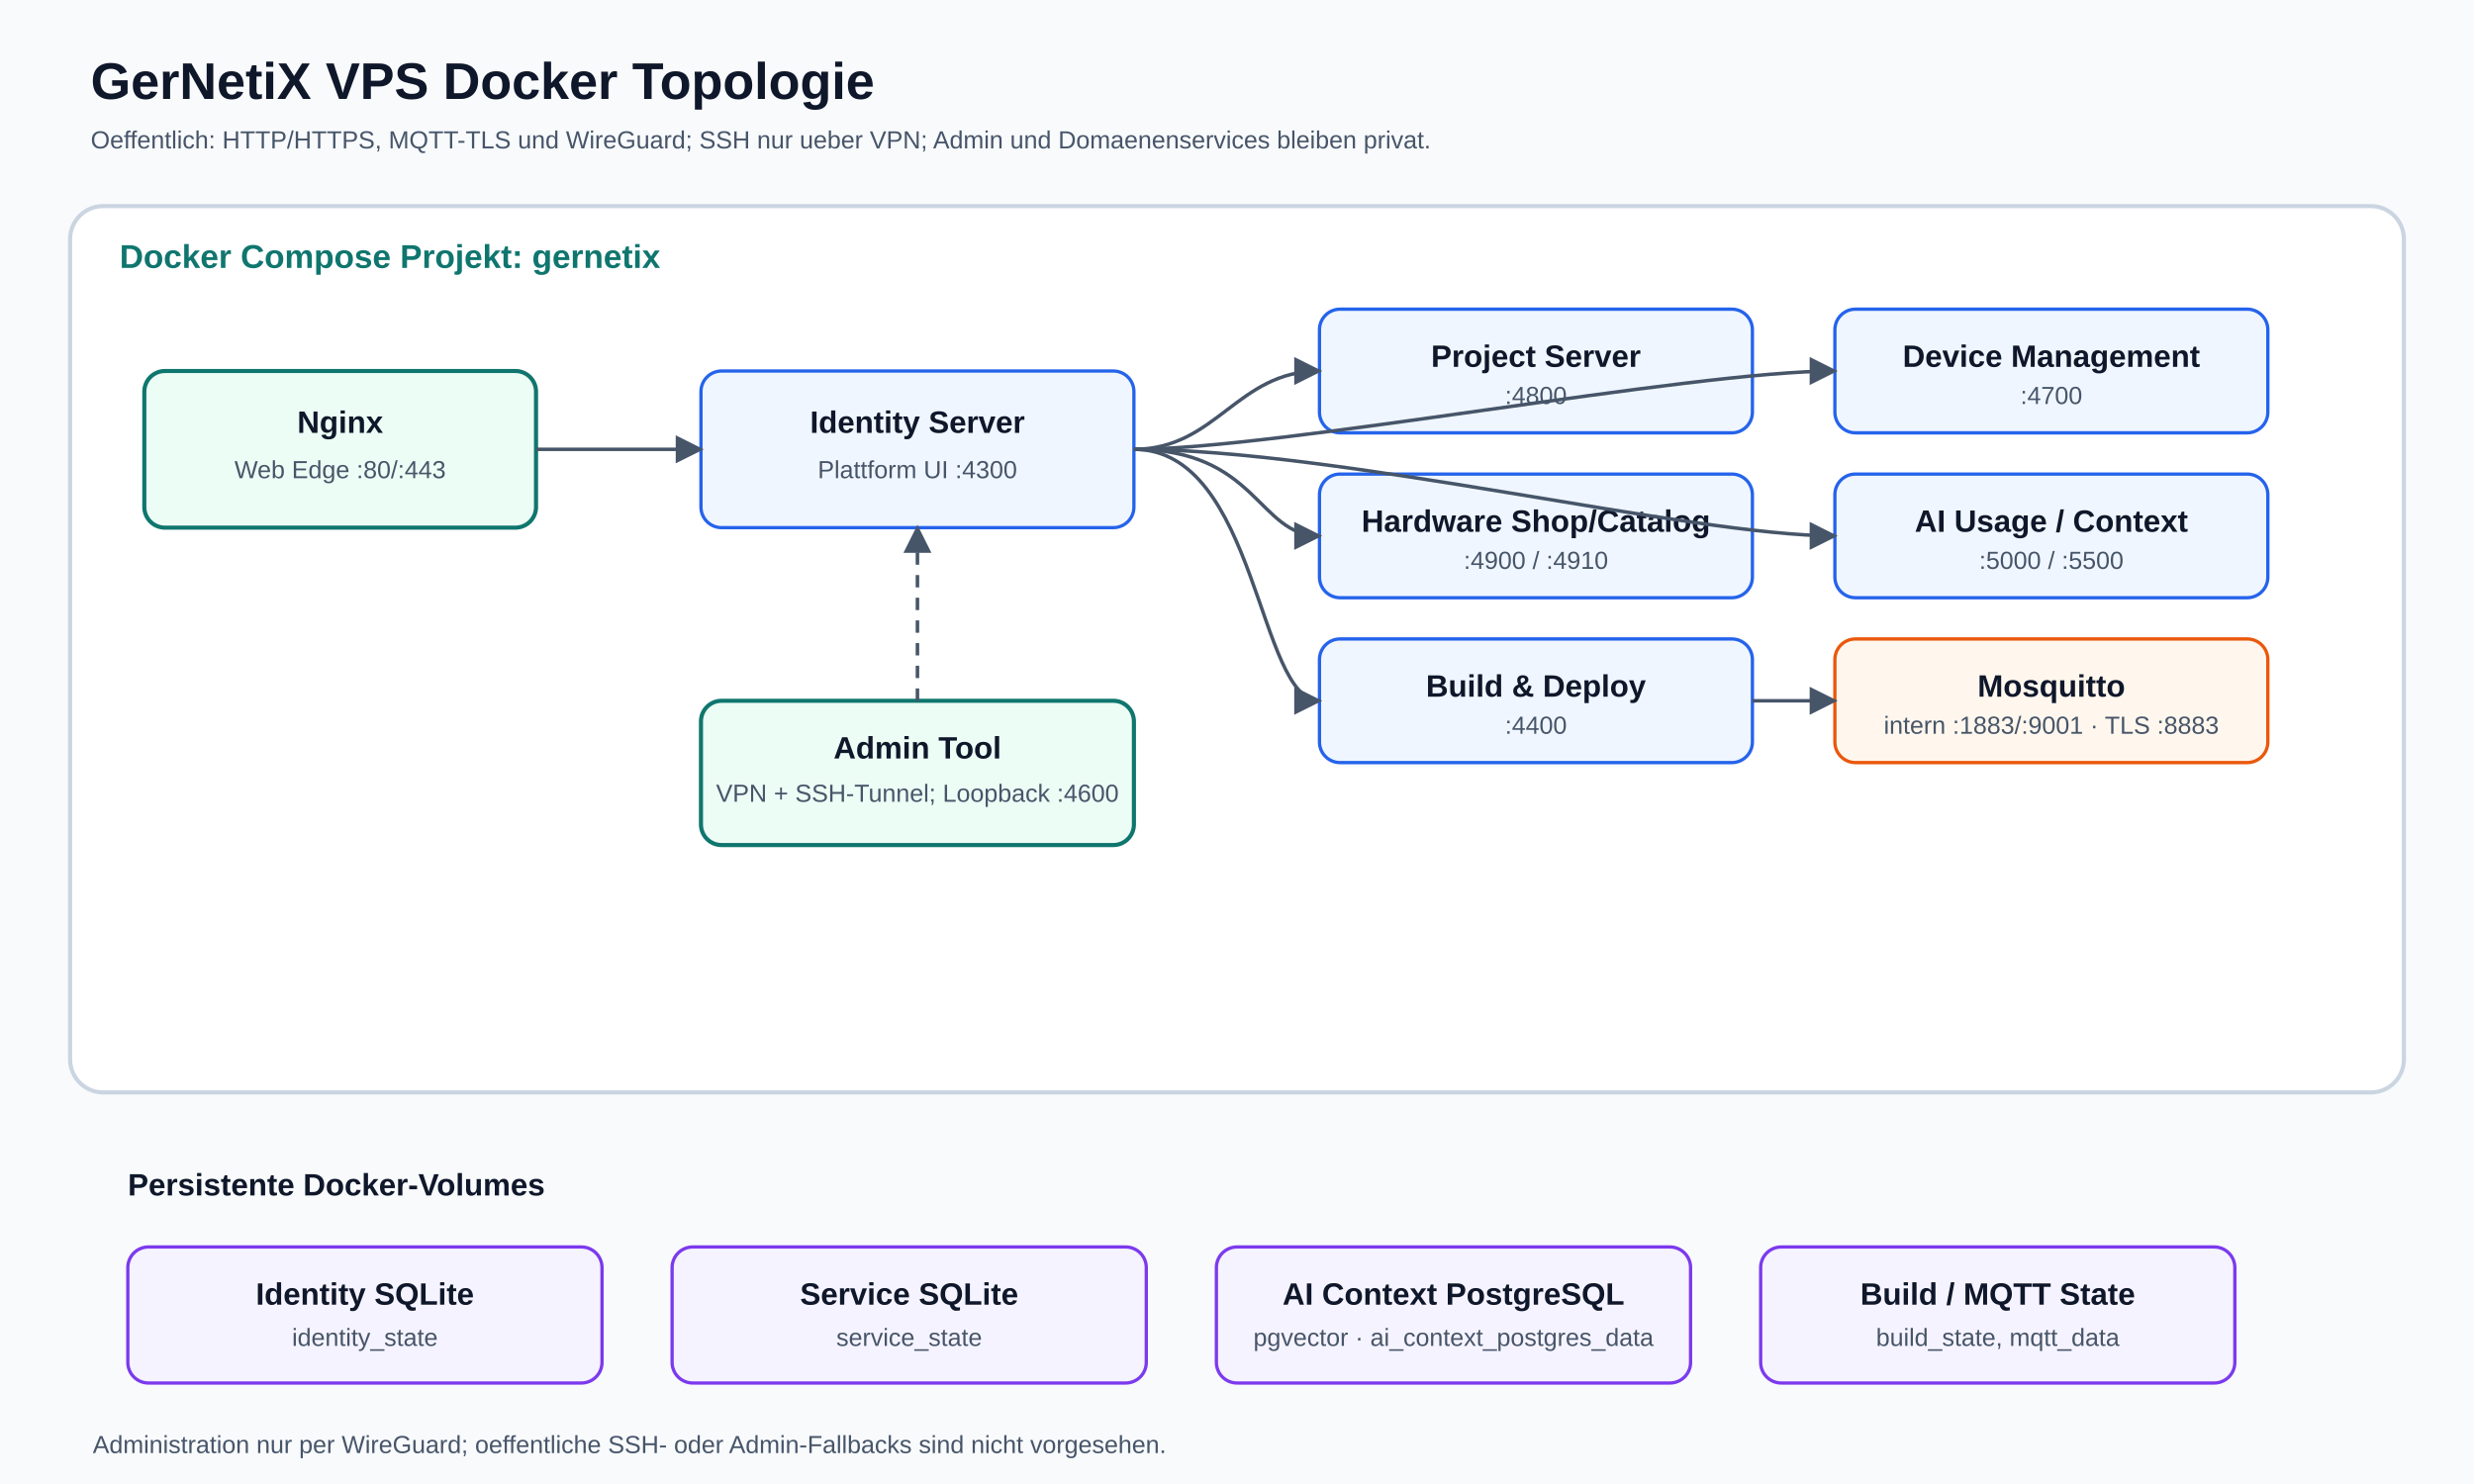
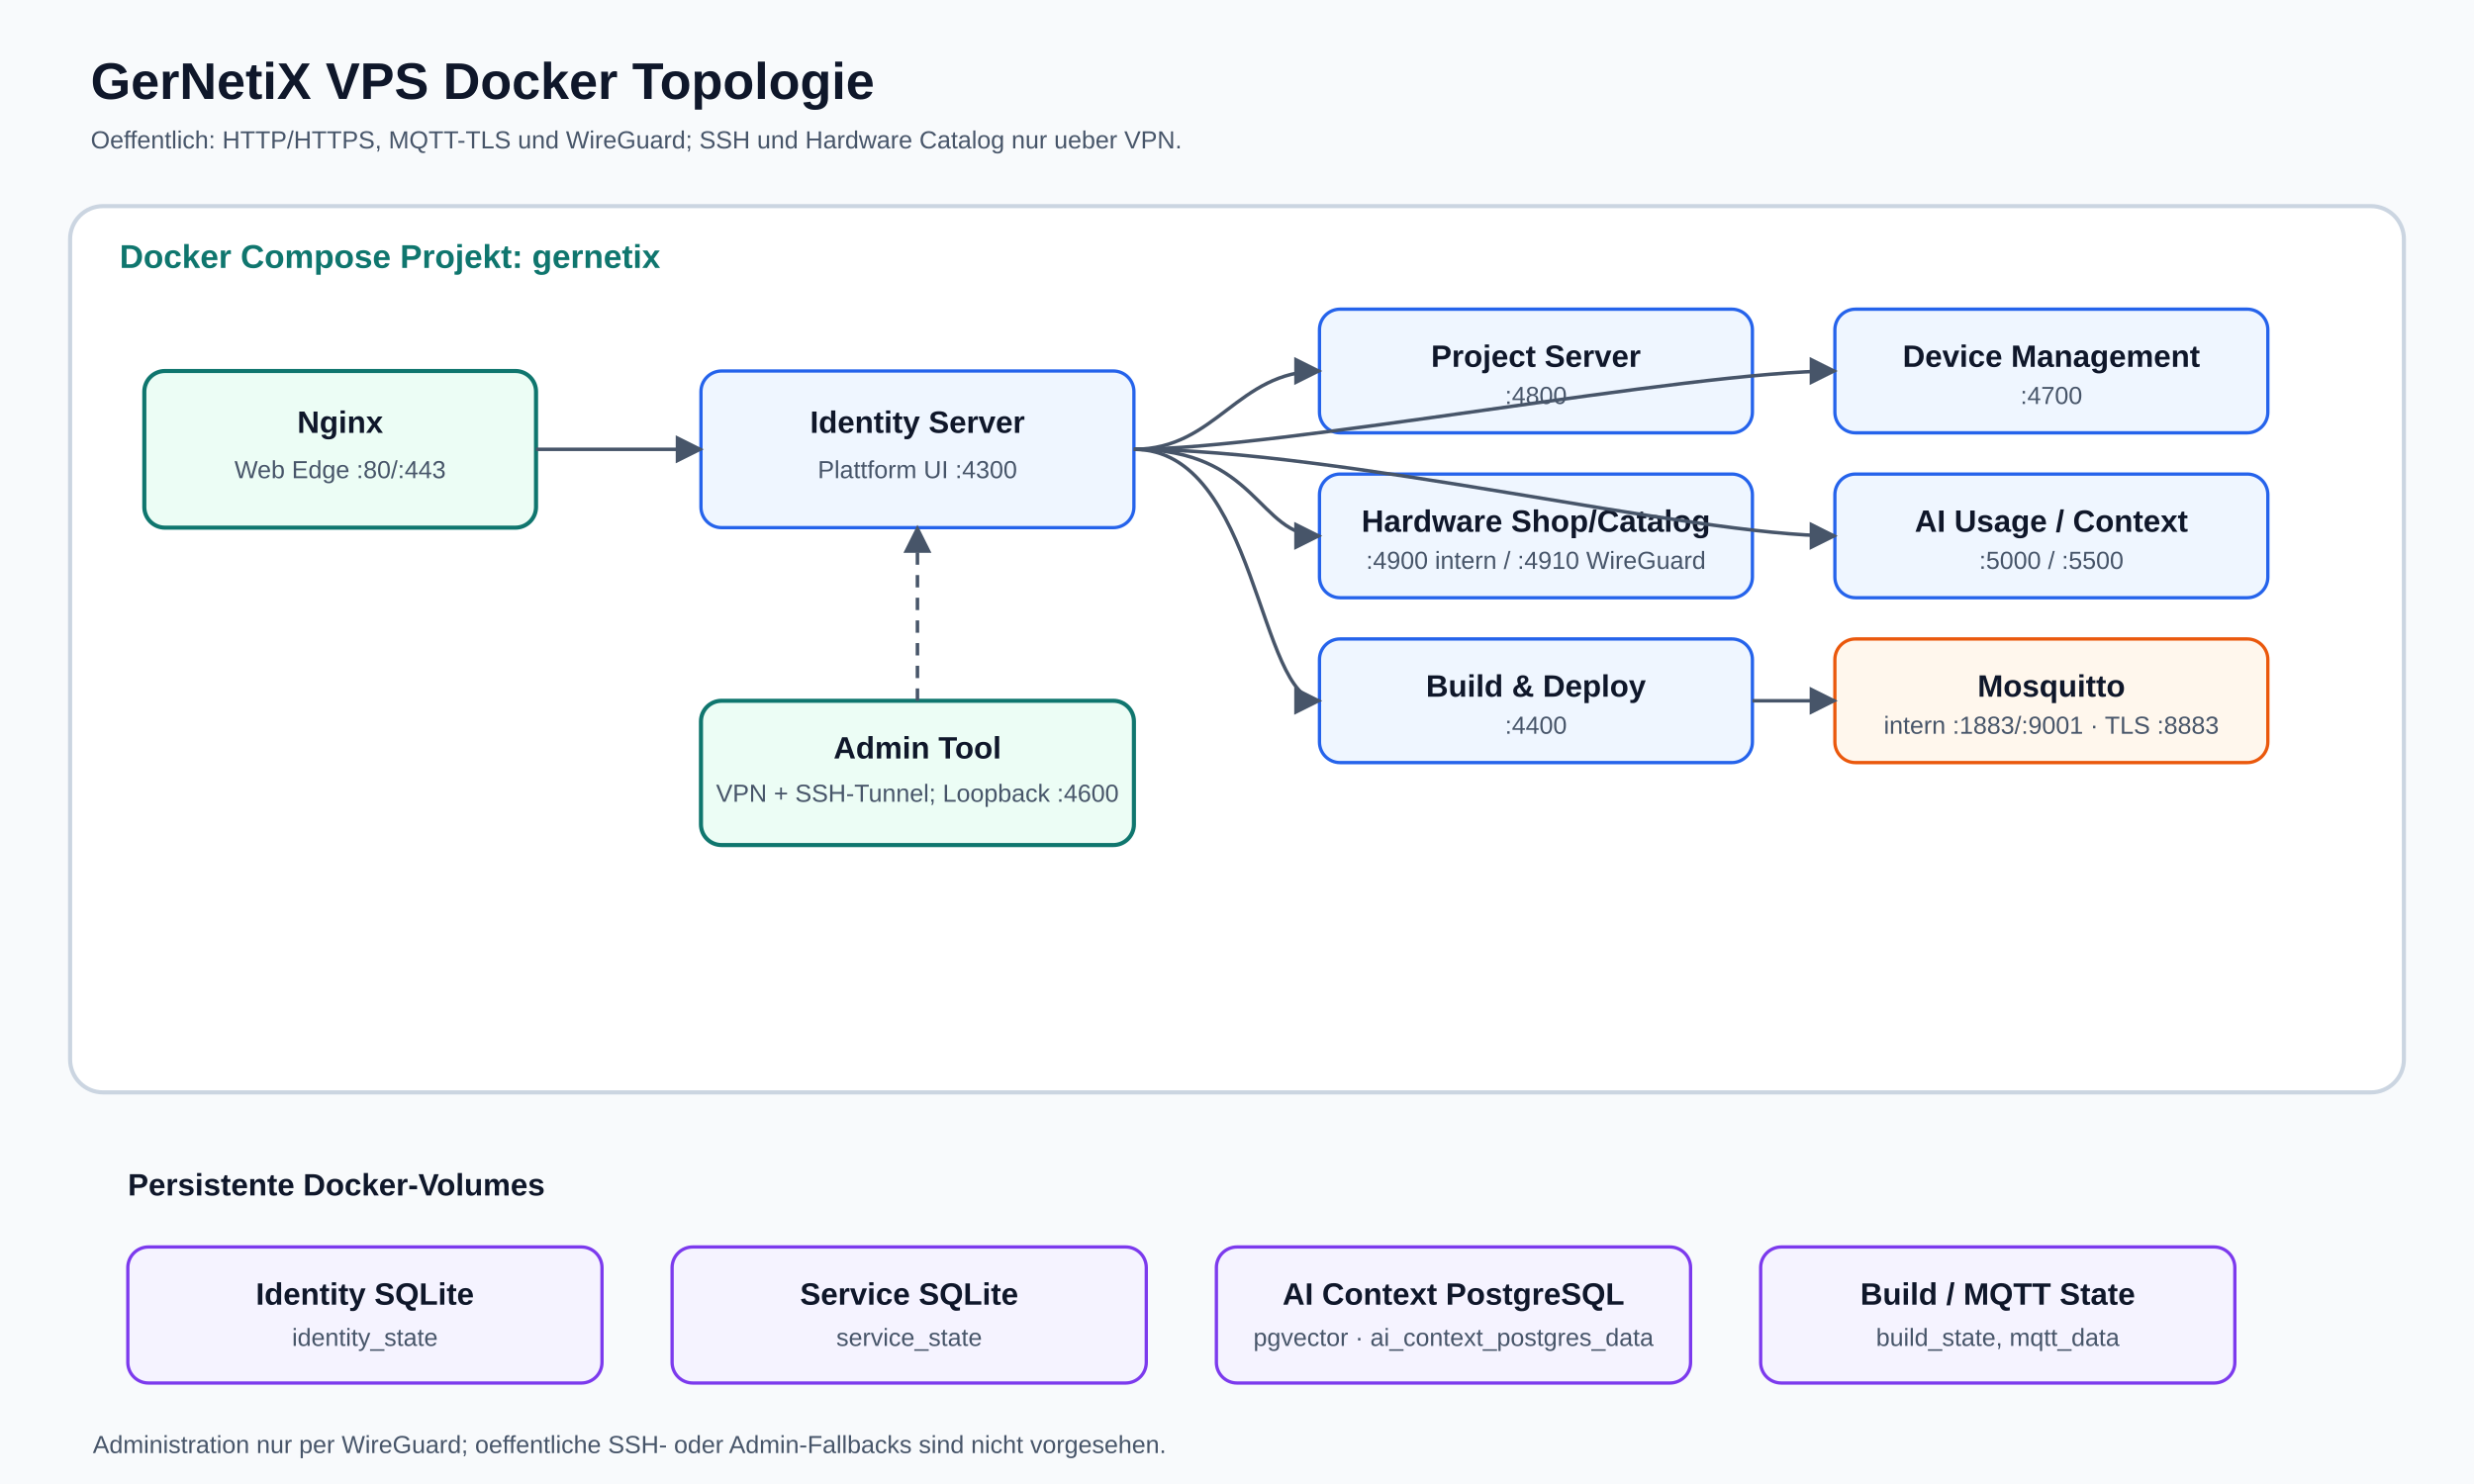
<svg xmlns="http://www.w3.org/2000/svg" width="1200" height="720" viewBox="0 0 1200 720" role="img" aria-labelledby="title desc">
  <defs>
    <marker id="arrow" viewBox="0 0 10 10" refX="9" refY="5" markerWidth="8" markerHeight="8" orient="auto">
      <path d="M0 0L10 5L0 10z" fill="#475569" />
    </marker>
    <style>
      .bg{fill:#f8fafc}.zone{fill:#fff;stroke:#cbd5e1;stroke-width:2}.edge{fill:#ecfdf5;stroke:#0f766e;stroke-width:2}.service{fill:#eff6ff;stroke:#2563eb;stroke-width:1.6}.infra{fill:#fff7ed;stroke:#ea580c;stroke-width:1.6}.store{fill:#f5f3ff;stroke:#7c3aed;stroke-width:1.6}.title{font:700 25px Arial;fill:#0f172a}.label{font:700 15px Arial;fill:#0f172a}.small{font:12px Arial;fill:#475569}.zoneTitle{font:700 16px Arial;fill:#0f766e}.line{fill:none;stroke:#475569;stroke-width:1.7;marker-end:url(#arrow)}.dash{stroke-dasharray:6 5}
    </style>
  </defs>
  <rect class="bg" width="1200" height="720" />
  <text class="title" x="44" y="48">GerNetiX VPS Docker Topologie</text>
-   <text class="small" x="44" y="72">Oeffentlich: HTTP/HTTPS, MQTT-TLS und WireGuard; SSH nur ueber VPN; Admin und Domaenenservices bleiben privat.</text>
+   <text class="small" x="44" y="72">Oeffentlich: HTTP/HTTPS, MQTT-TLS und WireGuard; SSH und Hardware Catalog nur ueber VPN.</text>
  <rect class="zone" x="34" y="100" width="1132" height="430" rx="16" />
  <text class="zoneTitle" x="58" y="130">Docker Compose Projekt: gernetix</text>
  <rect class="edge" x="70" y="180" width="190" height="76" rx="10" />
  <text class="label" x="165" y="210" text-anchor="middle">Nginx</text>
  <text class="small" x="165" y="232" text-anchor="middle">Web Edge :80/:443</text>
  <rect class="service" x="340" y="180" width="210" height="76" rx="10" />
  <text class="label" x="445" y="210" text-anchor="middle">Identity Server</text>
  <text class="small" x="445" y="232" text-anchor="middle">Plattform UI :4300</text>
  <rect class="service" x="640" y="150" width="210" height="60" rx="10" />
  <text class="label" x="745" y="178" text-anchor="middle">Project Server</text>
  <text class="small" x="745" y="196" text-anchor="middle">:4800</text>
  <rect class="service" x="890" y="150" width="210" height="60" rx="10" />
  <text class="label" x="995" y="178" text-anchor="middle">Device Management</text>
  <text class="small" x="995" y="196" text-anchor="middle">:4700</text>
  <rect class="service" x="640" y="230" width="210" height="60" rx="10" />
  <text class="label" x="745" y="258" text-anchor="middle">Hardware Shop/Catalog</text>
-   <text class="small" x="745" y="276" text-anchor="middle">:4900 / :4910</text>
+   <text class="small" x="745" y="276" text-anchor="middle">:4900 intern / :4910 WireGuard</text>
  <rect class="service" x="890" y="230" width="210" height="60" rx="10" />
  <text class="label" x="995" y="258" text-anchor="middle">AI Usage / Context</text>
  <text class="small" x="995" y="276" text-anchor="middle">:5000 / :5500</text>
  <rect class="service" x="640" y="310" width="210" height="60" rx="10" />
  <text class="label" x="745" y="338" text-anchor="middle">Build &amp; Deploy</text>
  <text class="small" x="745" y="356" text-anchor="middle">:4400</text>
  <rect class="infra" x="890" y="310" width="210" height="60" rx="10" />
  <text class="label" x="995" y="338" text-anchor="middle">Mosquitto</text>
  <text class="small" x="995" y="356" text-anchor="middle">intern :1883/:9001 · TLS :8883</text>
  <rect class="edge" x="340" y="340" width="210" height="70" rx="10" />
  <text class="label" x="445" y="368" text-anchor="middle">Admin Tool</text>
  <text class="small" x="445" y="389" text-anchor="middle">VPN + SSH-Tunnel; Loopback :4600</text>
  <path class="line" d="M260 218H340" />
  <path class="line" d="M550 218C590 218 600 180 640 180" />
  <path class="line" d="M550 218C620 218 820 180 890 180" />
  <path class="line" d="M550 218C610 218 610 260 640 260" />
  <path class="line" d="M550 218C650 218 820 260 890 260" />
  <path class="line" d="M550 218C610 218 610 340 640 340" />
  <path class="line" d="M850 340H890" />
  <path class="line dash" d="M445 340V256" />
  <text class="label" x="62" y="580">Persistente Docker-Volumes</text>
  <rect class="store" x="62" y="605" width="230" height="66" rx="10" />
  <text class="label" x="177" y="633" text-anchor="middle">Identity SQLite</text>
  <text class="small" x="177" y="653" text-anchor="middle">identity_state</text>
  <rect class="store" x="326" y="605" width="230" height="66" rx="10" />
  <text class="label" x="441" y="633" text-anchor="middle">Service SQLite</text>
  <text class="small" x="441" y="653" text-anchor="middle">service_state</text>
  <rect class="store" x="590" y="605" width="230" height="66" rx="10" />
  <text class="label" x="705" y="633" text-anchor="middle">AI Context PostgreSQL</text>
  <text class="small" x="705" y="653" text-anchor="middle">pgvector · ai_context_postgres_data</text>
  <rect class="store" x="854" y="605" width="230" height="66" rx="10" />
  <text class="label" x="969" y="633" text-anchor="middle">Build / MQTT State</text>
  <text class="small" x="969" y="653" text-anchor="middle">build_state, mqtt_data</text>
  <text class="small" x="45" y="705">Administration nur per WireGuard; oeffentliche SSH- oder Admin-Fallbacks sind nicht vorgesehen.</text>
</svg>
